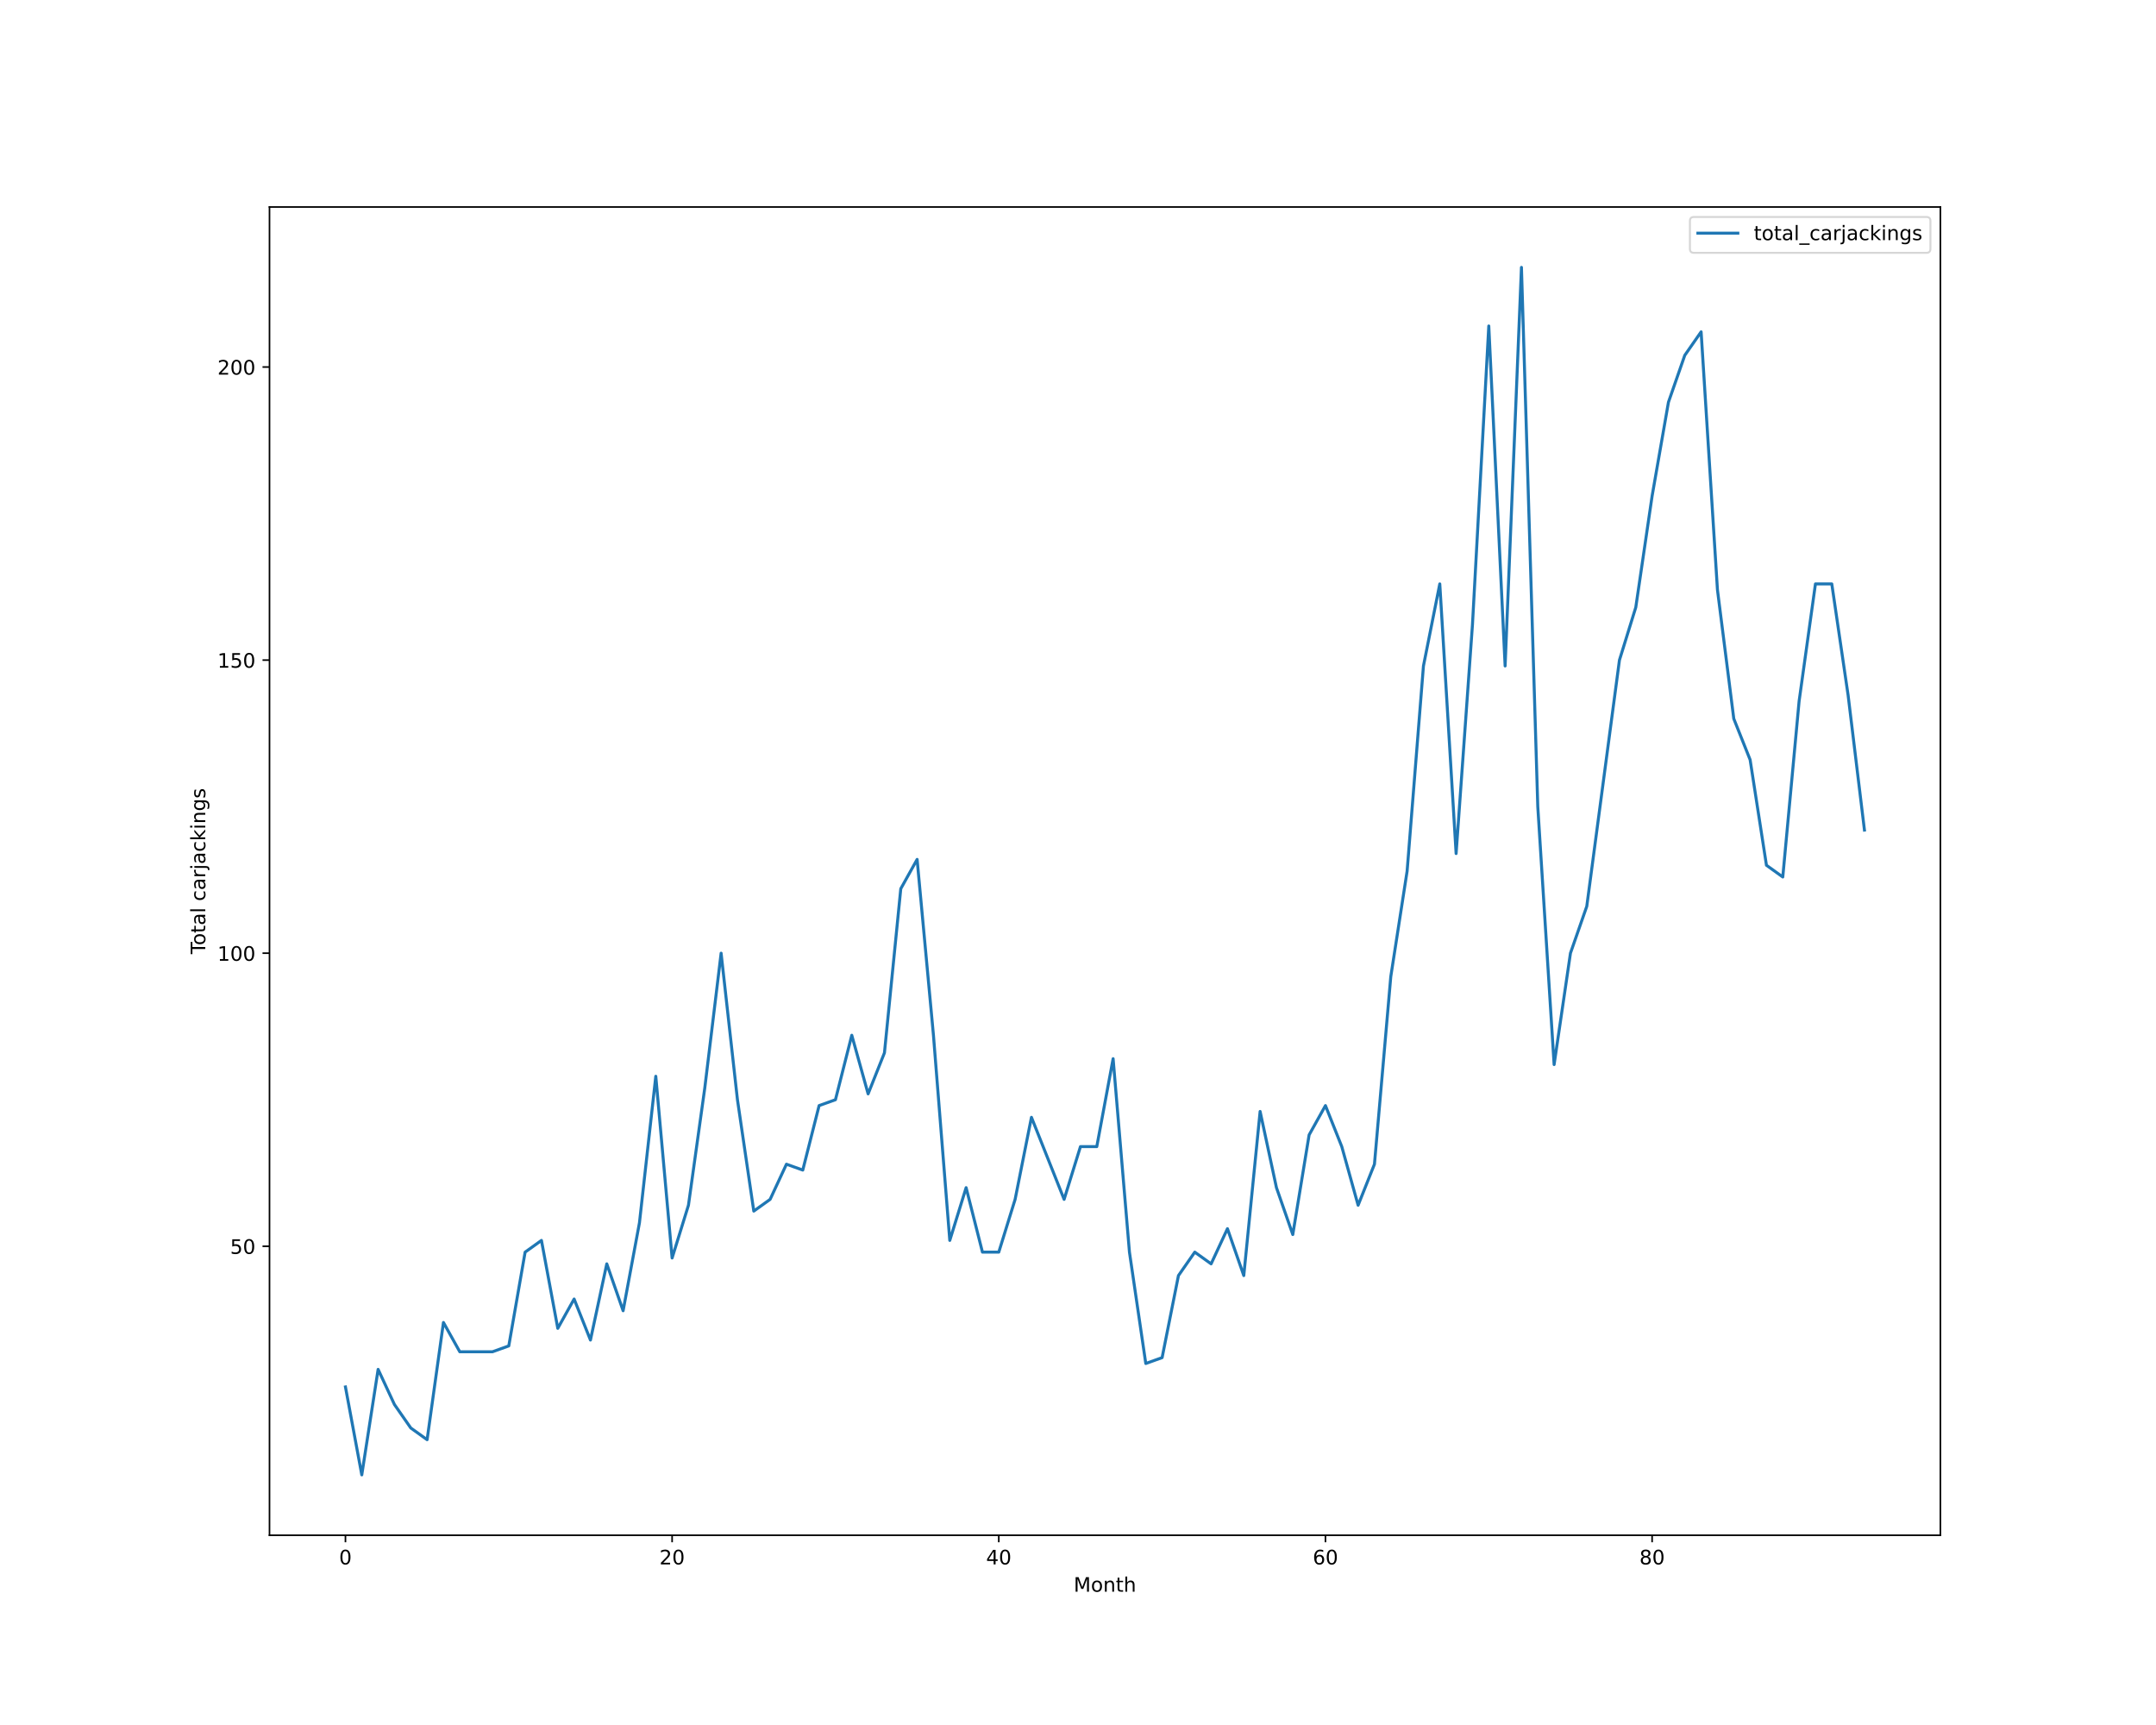
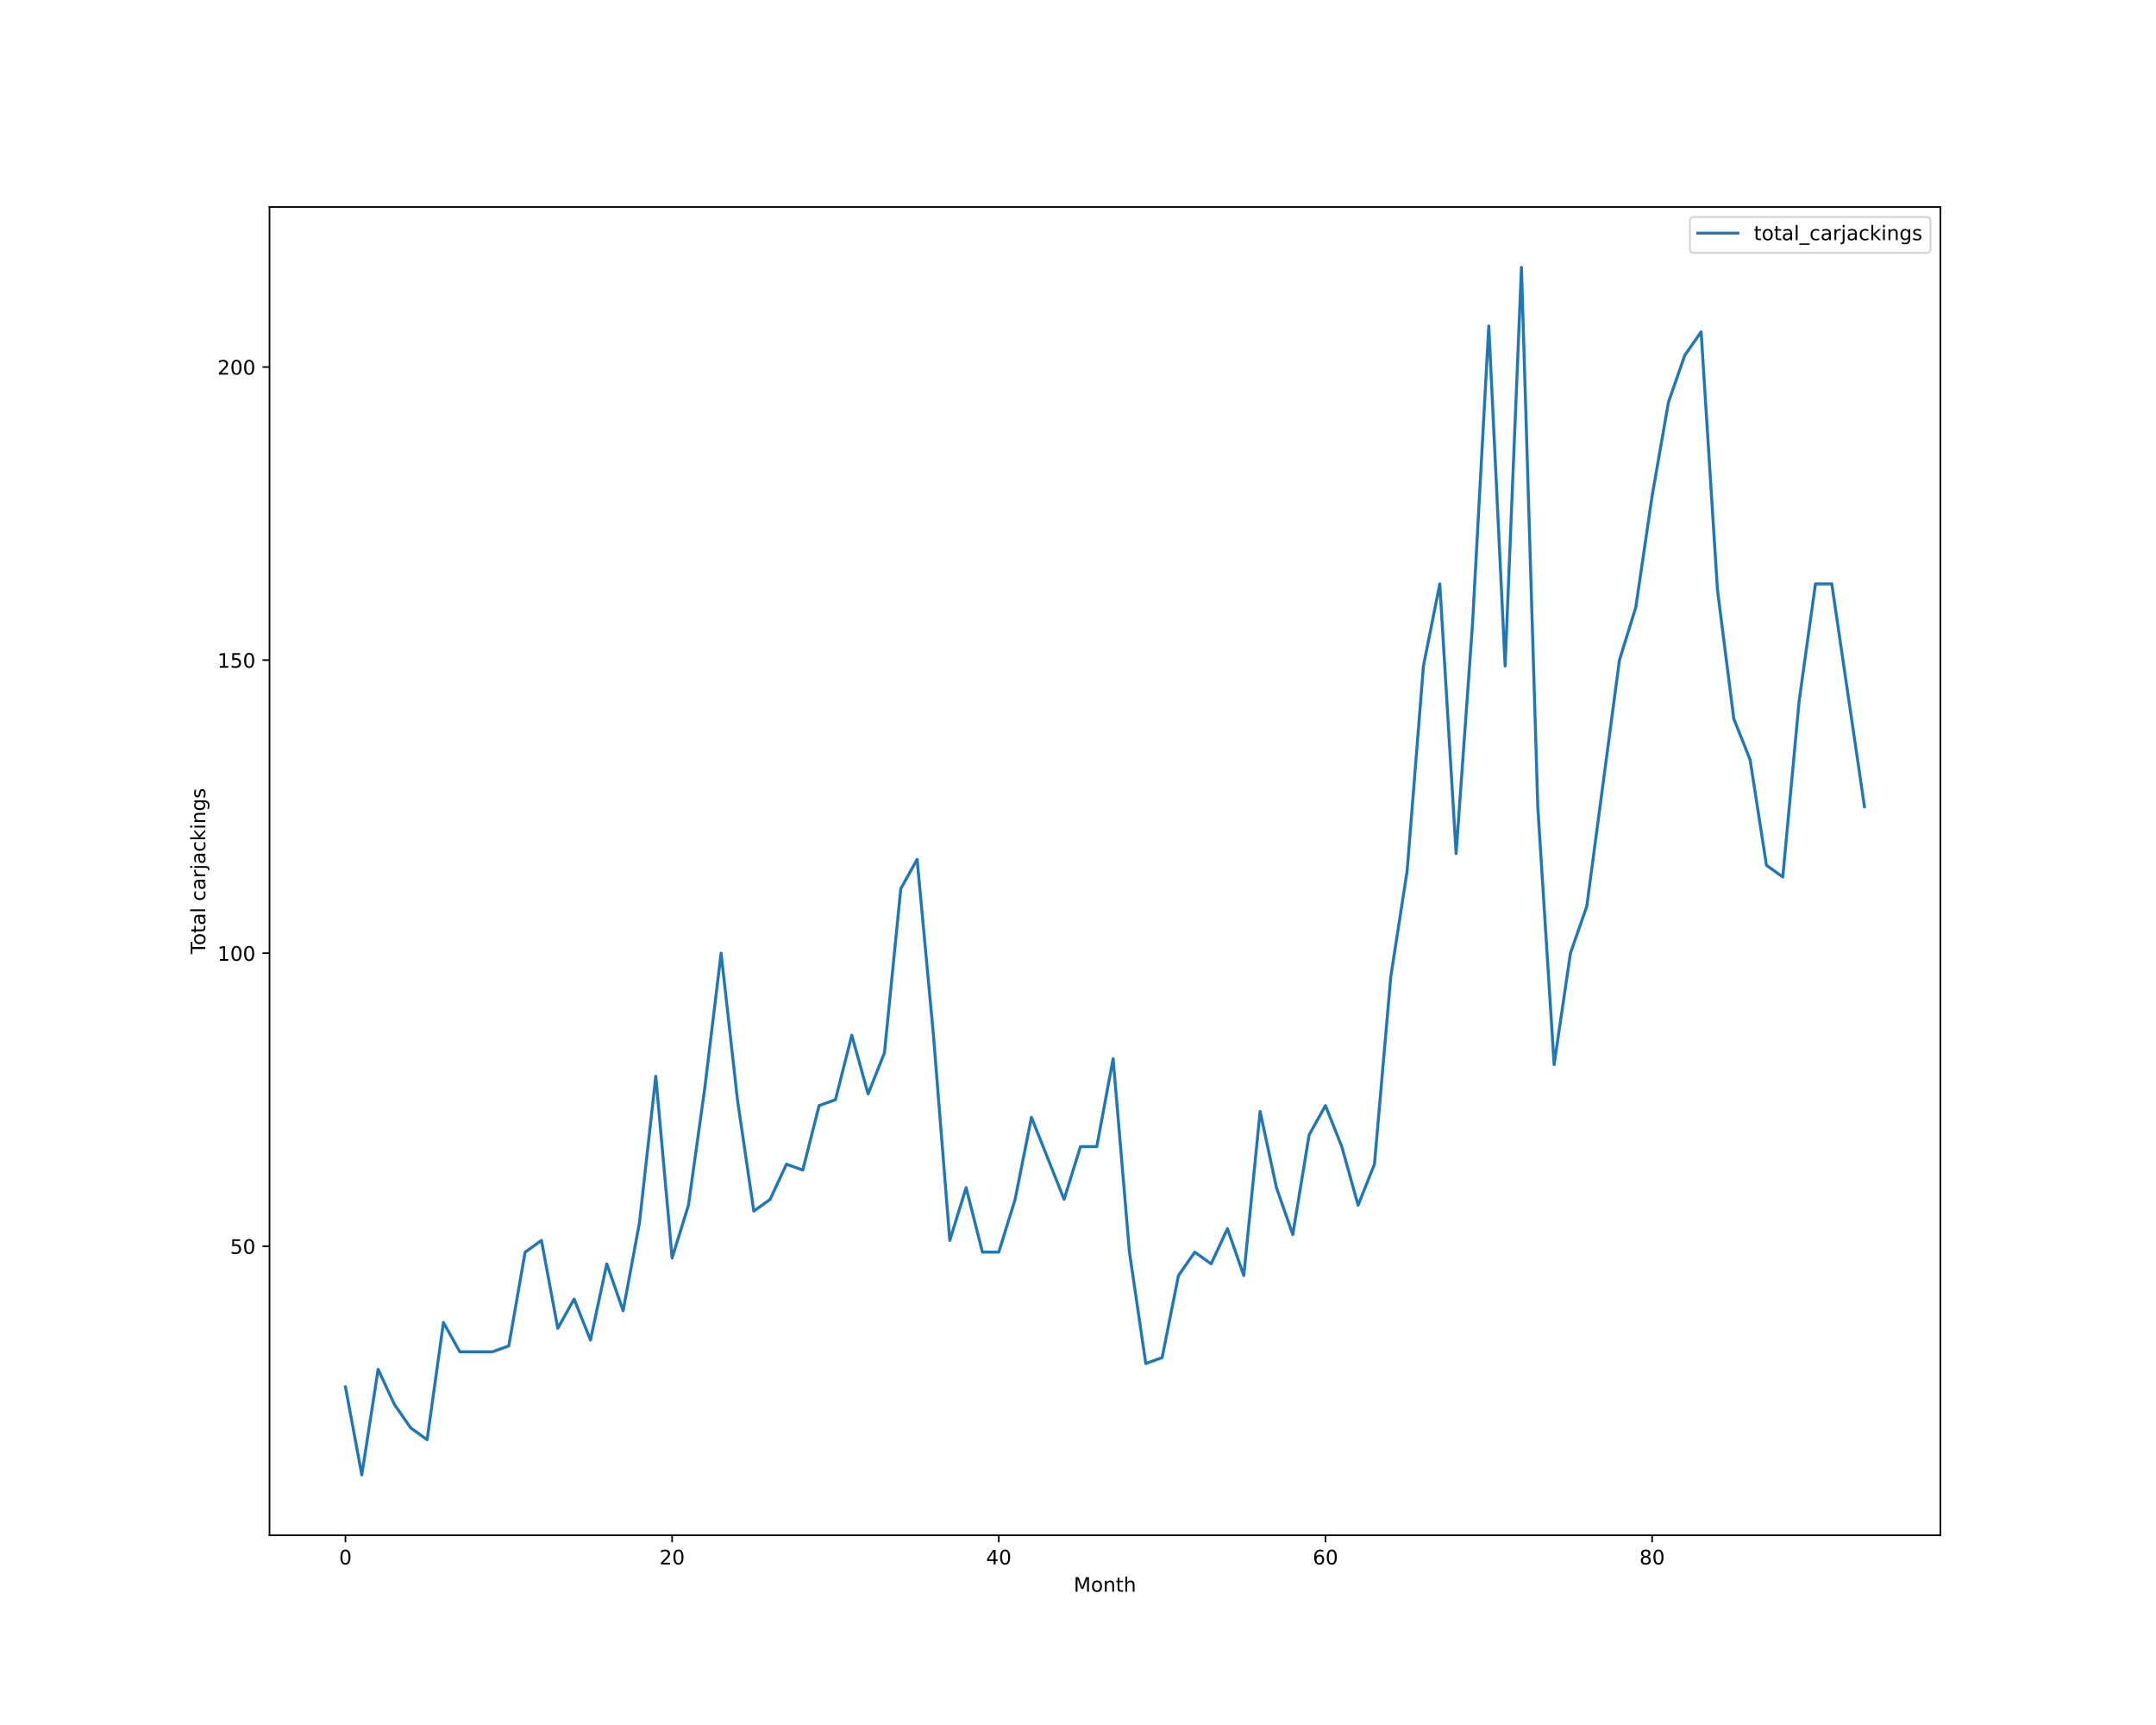
<svg xmlns="http://www.w3.org/2000/svg" xmlns:xlink="http://www.w3.org/1999/xlink" height="864pt" version="1.1" viewBox="0 0 1080 864" width="1080pt">
  <defs>
    <style type="text/css">*{stroke-linecap:butt;stroke-linejoin:round;}</style>
  </defs>
  <g id="figure_1">
    <g id="patch_1">
      <path d="M 0 864  L 1080 864  L 1080 0  L 0 0  z " style="fill:#ffffff;" />
    </g>
    <g id="axes_1">
      <g id="patch_2">
        <path d="M 135 768.96  L 972 768.96  L 972 103.68  L 135 103.68  z " style="fill:#ffffff;" />
      </g>
      <g id="matplotlib.axis_1">
        <g id="xtick_1">
          <g id="line2d_1">
            <defs>
-               <path d="M 0 0  L 0 3.5  " id="m67d13a32c9" style="stroke:#000000;stroke-width:0.8;" />
-             </defs>
-             <g>
-               <use style="stroke:#000000;stroke-width:0.8;" x="173.045" xlink:href="#m67d13a32c9" y="768.96" />
+               <path d="M 0 0  L 0 3.5  " id="mf35cf760ec" style="stroke:#000000;stroke-width:0.8;" />
+             </defs>
+             <g>
+               <use style="stroke:#000000;stroke-width:0.8;" x="173.045" xlink:href="#mf35cf760ec" y="768.96" />
            </g>
          </g>
          <g id="text_1">
            <g transform="translate(169.8642 783.5584)scale(0.1 -0.1)">
              <defs>
                <path d="M 2034 4250  Q 1547 4250 1301 3770  Q 1056 3291 1056 2328  Q 1056 1369 1301 889  Q 1547 409 2034 409  Q 2525 409 2770 889  Q 3016 1369 3016 2328  Q 3016 3291 2770 3770  Q 2525 4250 2034 4250  z M 2034 4750  Q 2819 4750 3233 4129  Q 3647 3509 3647 2328  Q 3647 1150 3233 529  Q 2819 -91 2034 -91  Q 1250 -91 836 529  Q 422 1150 422 2328  Q 422 3509 836 4129  Q 1250 4750 2034 4750  z " id="DejaVuSans-30" transform="scale(0.015625)" />
              </defs>
              <use xlink:href="#DejaVuSans-30" />
            </g>
          </g>
        </g>
        <g id="xtick_2">
          <g id="line2d_2">
            <g>
-               <use style="stroke:#000000;stroke-width:0.8;" x="336.682" xlink:href="#m67d13a32c9" y="768.96" />
+               <use style="stroke:#000000;stroke-width:0.8;" x="336.682" xlink:href="#mf35cf760ec" y="768.96" />
            </g>
          </g>
          <g id="text_2">
            <g transform="translate(330.3193 783.5584)scale(0.1 -0.1)">
              <defs>
                <path d="M 1228 531  L 3431 531  L 3431 0  L 469 0  L 469 531  Q 828 903 1448 1529  Q 2069 2156 2228 2338  Q 2531 2678 2651 2914  Q 2772 3150 2772 3378  Q 2772 3750 2511 3984  Q 2250 4219 1831 4219  Q 1534 4219 1204 4116  Q 875 4013 500 3803  L 500 4441  Q 881 4594 1212 4672  Q 1544 4750 1819 4750  Q 2544 4750 2975 4387  Q 3406 4025 3406 3419  Q 3406 3131 3298 2873  Q 3191 2616 2906 2266  Q 2828 2175 2409 1742  Q 1991 1309 1228 531  z " id="DejaVuSans-32" transform="scale(0.015625)" />
              </defs>
              <use xlink:href="#DejaVuSans-32" />
              <use x="63.623" xlink:href="#DejaVuSans-30" />
            </g>
          </g>
        </g>
        <g id="xtick_3">
          <g id="line2d_3">
            <g>
-               <use style="stroke:#000000;stroke-width:0.8;" x="500.318" xlink:href="#m67d13a32c9" y="768.96" />
+               <use style="stroke:#000000;stroke-width:0.8;" x="500.318" xlink:href="#mf35cf760ec" y="768.96" />
            </g>
          </g>
          <g id="text_3">
            <g transform="translate(493.9557 783.5584)scale(0.1 -0.1)">
              <defs>
                <path d="M 2419 4116  L 825 1625  L 2419 1625  L 2419 4116  z M 2253 4666  L 3047 4666  L 3047 1625  L 3713 1625  L 3713 1100  L 3047 1100  L 3047 0  L 2419 0  L 2419 1100  L 313 1100  L 313 1709  L 2253 4666  z " id="DejaVuSans-34" transform="scale(0.015625)" />
              </defs>
              <use xlink:href="#DejaVuSans-34" />
              <use x="63.623" xlink:href="#DejaVuSans-30" />
            </g>
          </g>
        </g>
        <g id="xtick_4">
          <g id="line2d_4">
            <g>
-               <use style="stroke:#000000;stroke-width:0.8;" x="663.955" xlink:href="#m67d13a32c9" y="768.96" />
+               <use style="stroke:#000000;stroke-width:0.8;" x="663.955" xlink:href="#mf35cf760ec" y="768.96" />
            </g>
          </g>
          <g id="text_4">
            <g transform="translate(657.592 783.5584)scale(0.1 -0.1)">
              <defs>
                <path d="M 2113 2584  Q 1688 2584 1439 2293  Q 1191 2003 1191 1497  Q 1191 994 1439 701  Q 1688 409 2113 409  Q 2538 409 2786 701  Q 3034 994 3034 1497  Q 3034 2003 2786 2293  Q 2538 2584 2113 2584  z M 3366 4563  L 3366 3988  Q 3128 4100 2886 4159  Q 2644 4219 2406 4219  Q 1781 4219 1451 3797  Q 1122 3375 1075 2522  Q 1259 2794 1537 2939  Q 1816 3084 2150 3084  Q 2853 3084 3261 2657  Q 3669 2231 3669 1497  Q 3669 778 3244 343  Q 2819 -91 2113 -91  Q 1303 -91 875 529  Q 447 1150 447 2328  Q 447 3434 972 4092  Q 1497 4750 2381 4750  Q 2619 4750 2861 4703  Q 3103 4656 3366 4563  z " id="DejaVuSans-36" transform="scale(0.015625)" />
              </defs>
              <use xlink:href="#DejaVuSans-36" />
              <use x="63.623" xlink:href="#DejaVuSans-30" />
            </g>
          </g>
        </g>
        <g id="xtick_5">
          <g id="line2d_5">
            <g>
-               <use style="stroke:#000000;stroke-width:0.8;" x="827.591" xlink:href="#m67d13a32c9" y="768.96" />
+               <use style="stroke:#000000;stroke-width:0.8;" x="827.591" xlink:href="#mf35cf760ec" y="768.96" />
            </g>
          </g>
          <g id="text_5">
            <g transform="translate(821.2284 783.5584)scale(0.1 -0.1)">
              <defs>
                <path d="M 2034 2216  Q 1584 2216 1326 1975  Q 1069 1734 1069 1313  Q 1069 891 1326 650  Q 1584 409 2034 409  Q 2484 409 2743 651  Q 3003 894 3003 1313  Q 3003 1734 2745 1975  Q 2488 2216 2034 2216  z M 1403 2484  Q 997 2584 770 2862  Q 544 3141 544 3541  Q 544 4100 942 4425  Q 1341 4750 2034 4750  Q 2731 4750 3128 4425  Q 3525 4100 3525 3541  Q 3525 3141 3298 2862  Q 3072 2584 2669 2484  Q 3125 2378 3379 2068  Q 3634 1759 3634 1313  Q 3634 634 3220 271  Q 2806 -91 2034 -91  Q 1263 -91 848 271  Q 434 634 434 1313  Q 434 1759 690 2068  Q 947 2378 1403 2484  z M 1172 3481  Q 1172 3119 1398 2916  Q 1625 2713 2034 2713  Q 2441 2713 2670 2916  Q 2900 3119 2900 3481  Q 2900 3844 2670 4047  Q 2441 4250 2034 4250  Q 1625 4250 1398 4047  Q 1172 3844 1172 3481  z " id="DejaVuSans-38" transform="scale(0.015625)" />
              </defs>
              <use xlink:href="#DejaVuSans-38" />
              <use x="63.623" xlink:href="#DejaVuSans-30" />
            </g>
          </g>
        </g>
        <g id="text_6">
          <g transform="translate(537.8289 797.2366)scale(0.1 -0.1)">
            <defs>
              <path d="M 628 4666  L 1569 4666  L 2759 1491  L 3956 4666  L 4897 4666  L 4897 0  L 4281 0  L 4281 4097  L 3078 897  L 2444 897  L 1241 4097  L 1241 0  L 628 0  L 628 4666  z " id="DejaVuSans-4d" transform="scale(0.015625)" />
              <path d="M 1959 3097  Q 1497 3097 1228 2736  Q 959 2375 959 1747  Q 959 1119 1226 758  Q 1494 397 1959 397  Q 2419 397 2687 759  Q 2956 1122 2956 1747  Q 2956 2369 2687 2733  Q 2419 3097 1959 3097  z M 1959 3584  Q 2709 3584 3137 3096  Q 3566 2609 3566 1747  Q 3566 888 3137 398  Q 2709 -91 1959 -91  Q 1206 -91 779 398  Q 353 888 353 1747  Q 353 2609 779 3096  Q 1206 3584 1959 3584  z " id="DejaVuSans-6f" transform="scale(0.015625)" />
              <path d="M 3513 2113  L 3513 0  L 2938 0  L 2938 2094  Q 2938 2591 2744 2837  Q 2550 3084 2163 3084  Q 1697 3084 1428 2787  Q 1159 2491 1159 1978  L 1159 0  L 581 0  L 581 3500  L 1159 3500  L 1159 2956  Q 1366 3272 1645 3428  Q 1925 3584 2291 3584  Q 2894 3584 3203 3211  Q 3513 2838 3513 2113  z " id="DejaVuSans-6e" transform="scale(0.015625)" />
              <path d="M 1172 4494  L 1172 3500  L 2356 3500  L 2356 3053  L 1172 3053  L 1172 1153  Q 1172 725 1289 603  Q 1406 481 1766 481  L 2356 481  L 2356 0  L 1766 0  Q 1100 0 847 248  Q 594 497 594 1153  L 594 3053  L 172 3053  L 172 3500  L 594 3500  L 594 4494  L 1172 4494  z " id="DejaVuSans-74" transform="scale(0.015625)" />
              <path d="M 3513 2113  L 3513 0  L 2938 0  L 2938 2094  Q 2938 2591 2744 2837  Q 2550 3084 2163 3084  Q 1697 3084 1428 2787  Q 1159 2491 1159 1978  L 1159 0  L 581 0  L 581 4863  L 1159 4863  L 1159 2956  Q 1366 3272 1645 3428  Q 1925 3584 2291 3584  Q 2894 3584 3203 3211  Q 3513 2838 3513 2113  z " id="DejaVuSans-68" transform="scale(0.015625)" />
            </defs>
            <use xlink:href="#DejaVuSans-4d" />
            <use x="86.279" xlink:href="#DejaVuSans-6f" />
            <use x="147.461" xlink:href="#DejaVuSans-6e" />
            <use x="210.84" xlink:href="#DejaVuSans-74" />
            <use x="250.049" xlink:href="#DejaVuSans-68" />
          </g>
        </g>
      </g>
      <g id="matplotlib.axis_2">
        <g id="ytick_1">
          <g id="line2d_6">
            <defs>
-               <path d="M 0 0  L -3.5 0  " id="m883b8a0f7c" style="stroke:#000000;stroke-width:0.8;" />
-             </defs>
-             <g>
-               <use style="stroke:#000000;stroke-width:0.8;" x="135" xlink:href="#m883b8a0f7c" y="624.219" />
+               <path d="M 0 0  L -3.5 0  " id="mbdcb0392e3" style="stroke:#000000;stroke-width:0.8;" />
+             </defs>
+             <g>
+               <use style="stroke:#000000;stroke-width:0.8;" x="135" xlink:href="#mbdcb0392e3" y="624.219" />
            </g>
          </g>
          <g id="text_7">
            <g transform="translate(115.275 628.0182)scale(0.1 -0.1)">
              <defs>
                <path d="M 691 4666  L 3169 4666  L 3169 4134  L 1269 4134  L 1269 2991  Q 1406 3038 1543 3061  Q 1681 3084 1819 3084  Q 2600 3084 3056 2656  Q 3513 2228 3513 1497  Q 3513 744 3044 326  Q 2575 -91 1722 -91  Q 1428 -91 1123 -41  Q 819 9 494 109  L 494 744  Q 775 591 1075 516  Q 1375 441 1709 441  Q 2250 441 2565 725  Q 2881 1009 2881 1497  Q 2881 1984 2565 2268  Q 2250 2553 1709 2553  Q 1456 2553 1204 2497  Q 953 2441 691 2322  L 691 4666  z " id="DejaVuSans-35" transform="scale(0.015625)" />
              </defs>
              <use xlink:href="#DejaVuSans-35" />
              <use x="63.623" xlink:href="#DejaVuSans-30" />
            </g>
          </g>
        </g>
        <g id="ytick_2">
          <g id="line2d_7">
            <g>
-               <use style="stroke:#000000;stroke-width:0.8;" x="135" xlink:href="#m883b8a0f7c" y="477.423" />
+               <use style="stroke:#000000;stroke-width:0.8;" x="135" xlink:href="#mbdcb0392e3" y="477.423" />
            </g>
          </g>
          <g id="text_8">
            <g transform="translate(108.9125 481.2221)scale(0.1 -0.1)">
              <defs>
                <path d="M 794 531  L 1825 531  L 1825 4091  L 703 3866  L 703 4441  L 1819 4666  L 2450 4666  L 2450 531  L 3481 531  L 3481 0  L 794 0  L 794 531  z " id="DejaVuSans-31" transform="scale(0.015625)" />
              </defs>
              <use xlink:href="#DejaVuSans-31" />
              <use x="63.623" xlink:href="#DejaVuSans-30" />
              <use x="127.246" xlink:href="#DejaVuSans-30" />
            </g>
          </g>
        </g>
        <g id="ytick_3">
          <g id="line2d_8">
            <g>
-               <use style="stroke:#000000;stroke-width:0.8;" x="135" xlink:href="#m883b8a0f7c" y="330.627" />
+               <use style="stroke:#000000;stroke-width:0.8;" x="135" xlink:href="#mbdcb0392e3" y="330.627" />
            </g>
          </g>
          <g id="text_9">
            <g transform="translate(108.9125 334.426)scale(0.1 -0.1)">
              <use xlink:href="#DejaVuSans-31" />
              <use x="63.623" xlink:href="#DejaVuSans-35" />
              <use x="127.246" xlink:href="#DejaVuSans-30" />
            </g>
          </g>
        </g>
        <g id="ytick_4">
          <g id="line2d_9">
            <g>
-               <use style="stroke:#000000;stroke-width:0.8;" x="135" xlink:href="#m883b8a0f7c" y="183.831" />
+               <use style="stroke:#000000;stroke-width:0.8;" x="135" xlink:href="#mbdcb0392e3" y="183.831" />
            </g>
          </g>
          <g id="text_10">
            <g transform="translate(108.9125 187.6299)scale(0.1 -0.1)">
              <use xlink:href="#DejaVuSans-32" />
              <use x="63.623" xlink:href="#DejaVuSans-30" />
              <use x="127.246" xlink:href="#DejaVuSans-30" />
            </g>
          </g>
        </g>
        <g id="text_11">
          <g transform="translate(102.8328 477.8888)rotate(-90)scale(0.1 -0.1)">
            <defs>
              <path d="M -19 4666  L 3928 4666  L 3928 4134  L 2272 4134  L 2272 0  L 1638 0  L 1638 4134  L -19 4134  L -19 4666  z " id="DejaVuSans-54" transform="scale(0.015625)" />
              <path d="M 2194 1759  Q 1497 1759 1228 1600  Q 959 1441 959 1056  Q 959 750 1161 570  Q 1363 391 1709 391  Q 2188 391 2477 730  Q 2766 1069 2766 1631  L 2766 1759  L 2194 1759  z M 3341 1997  L 3341 0  L 2766 0  L 2766 531  Q 2569 213 2275 61  Q 1981 -91 1556 -91  Q 1019 -91 701 211  Q 384 513 384 1019  Q 384 1609 779 1909  Q 1175 2209 1959 2209  L 2766 2209  L 2766 2266  Q 2766 2663 2505 2880  Q 2244 3097 1772 3097  Q 1472 3097 1187 3025  Q 903 2953 641 2809  L 641 3341  Q 956 3463 1253 3523  Q 1550 3584 1831 3584  Q 2591 3584 2966 3190  Q 3341 2797 3341 1997  z " id="DejaVuSans-61" transform="scale(0.015625)" />
              <path d="M 603 4863  L 1178 4863  L 1178 0  L 603 0  L 603 4863  z " id="DejaVuSans-6c" transform="scale(0.015625)" />
              <path id="DejaVuSans-20" transform="scale(0.015625)" />
              <path d="M 3122 3366  L 3122 2828  Q 2878 2963 2633 3030  Q 2388 3097 2138 3097  Q 1578 3097 1268 2742  Q 959 2388 959 1747  Q 959 1106 1268 751  Q 1578 397 2138 397  Q 2388 397 2633 464  Q 2878 531 3122 666  L 3122 134  Q 2881 22 2623 -34  Q 2366 -91 2075 -91  Q 1284 -91 818 406  Q 353 903 353 1747  Q 353 2603 823 3093  Q 1294 3584 2113 3584  Q 2378 3584 2631 3529  Q 2884 3475 3122 3366  z " id="DejaVuSans-63" transform="scale(0.015625)" />
              <path d="M 2631 2963  Q 2534 3019 2420 3045  Q 2306 3072 2169 3072  Q 1681 3072 1420 2755  Q 1159 2438 1159 1844  L 1159 0  L 581 0  L 581 3500  L 1159 3500  L 1159 2956  Q 1341 3275 1631 3429  Q 1922 3584 2338 3584  Q 2397 3584 2469 3576  Q 2541 3569 2628 3553  L 2631 2963  z " id="DejaVuSans-72" transform="scale(0.015625)" />
              <path d="M 603 3500  L 1178 3500  L 1178 -63  Q 1178 -731 923 -1031  Q 669 -1331 103 -1331  L -116 -1331  L -116 -844  L 38 -844  Q 366 -844 484 -692  Q 603 -541 603 -63  L 603 3500  z M 603 4863  L 1178 4863  L 1178 4134  L 603 4134  L 603 4863  z " id="DejaVuSans-6a" transform="scale(0.015625)" />
              <path d="M 581 4863  L 1159 4863  L 1159 1991  L 2875 3500  L 3609 3500  L 1753 1863  L 3688 0  L 2938 0  L 1159 1709  L 1159 0  L 581 0  L 581 4863  z " id="DejaVuSans-6b" transform="scale(0.015625)" />
              <path d="M 603 3500  L 1178 3500  L 1178 0  L 603 0  L 603 3500  z M 603 4863  L 1178 4863  L 1178 4134  L 603 4134  L 603 4863  z " id="DejaVuSans-69" transform="scale(0.015625)" />
              <path d="M 2906 1791  Q 2906 2416 2648 2759  Q 2391 3103 1925 3103  Q 1463 3103 1205 2759  Q 947 2416 947 1791  Q 947 1169 1205 825  Q 1463 481 1925 481  Q 2391 481 2648 825  Q 2906 1169 2906 1791  z M 3481 434  Q 3481 -459 3084 -895  Q 2688 -1331 1869 -1331  Q 1566 -1331 1297 -1286  Q 1028 -1241 775 -1147  L 775 -588  Q 1028 -725 1275 -790  Q 1522 -856 1778 -856  Q 2344 -856 2625 -561  Q 2906 -266 2906 331  L 2906 616  Q 2728 306 2450 153  Q 2172 0 1784 0  Q 1141 0 747 490  Q 353 981 353 1791  Q 353 2603 747 3093  Q 1141 3584 1784 3584  Q 2172 3584 2450 3431  Q 2728 3278 2906 2969  L 2906 3500  L 3481 3500  L 3481 434  z " id="DejaVuSans-67" transform="scale(0.015625)" />
              <path d="M 2834 3397  L 2834 2853  Q 2591 2978 2328 3040  Q 2066 3103 1784 3103  Q 1356 3103 1142 2972  Q 928 2841 928 2578  Q 928 2378 1081 2264  Q 1234 2150 1697 2047  L 1894 2003  Q 2506 1872 2764 1633  Q 3022 1394 3022 966  Q 3022 478 2636 193  Q 2250 -91 1575 -91  Q 1294 -91 989 -36  Q 684 19 347 128  L 347 722  Q 666 556 975 473  Q 1284 391 1588 391  Q 1994 391 2212 530  Q 2431 669 2431 922  Q 2431 1156 2273 1281  Q 2116 1406 1581 1522  L 1381 1569  Q 847 1681 609 1914  Q 372 2147 372 2553  Q 372 3047 722 3315  Q 1072 3584 1716 3584  Q 2034 3584 2315 3537  Q 2597 3491 2834 3397  z " id="DejaVuSans-73" transform="scale(0.015625)" />
            </defs>
            <use xlink:href="#DejaVuSans-54" />
            <use x="44.084" xlink:href="#DejaVuSans-6f" />
            <use x="105.266" xlink:href="#DejaVuSans-74" />
            <use x="144.475" xlink:href="#DejaVuSans-61" />
            <use x="205.754" xlink:href="#DejaVuSans-6c" />
            <use x="233.537" xlink:href="#DejaVuSans-20" />
            <use x="265.324" xlink:href="#DejaVuSans-63" />
            <use x="320.305" xlink:href="#DejaVuSans-61" />
            <use x="381.584" xlink:href="#DejaVuSans-72" />
            <use x="422.697" xlink:href="#DejaVuSans-6a" />
            <use x="450.48" xlink:href="#DejaVuSans-61" />
            <use x="511.76" xlink:href="#DejaVuSans-63" />
            <use x="566.74" xlink:href="#DejaVuSans-6b" />
            <use x="624.65" xlink:href="#DejaVuSans-69" />
            <use x="652.434" xlink:href="#DejaVuSans-6e" />
            <use x="715.812" xlink:href="#DejaVuSans-67" />
            <use x="779.289" xlink:href="#DejaVuSans-73" />
          </g>
        </g>
      </g>
      <g id="line2d_10">
-         <path clip-path="url(#p14e3fb67f5)" d="M 173.045 694.681  L 181.227 738.72  L 189.409 685.873  L 197.591 703.489  L 205.773 715.233  L 213.955 721.104  L 222.136 662.386  L 230.318 677.066  L 238.5 677.066  L 246.682 677.066  L 254.864 674.13  L 263.045 627.155  L 271.227 621.283  L 279.409 665.322  L 287.591 650.642  L 295.773 671.194  L 303.955 633.027  L 312.136 656.514  L 320.318 612.475  L 328.5 539.077  L 336.682 630.091  L 344.864 603.668  L 353.045 544.949  L 361.227 477.423  L 369.409 550.821  L 377.591 606.603  L 385.773 600.732  L 393.955 583.116  L 402.136 586.052  L 410.318 553.757  L 418.5 550.821  L 426.682 518.526  L 434.864 547.885  L 443.045 527.334  L 451.227 445.128  L 459.409 430.448  L 467.591 518.526  L 475.773 621.283  L 483.955 594.86  L 492.136 627.155  L 500.318 627.155  L 508.5 600.732  L 516.682 559.629  L 524.864 580.18  L 533.045 600.732  L 541.227 574.308  L 549.409 574.308  L 557.591 530.27  L 565.773 627.155  L 573.955 682.937  L 582.136 680.002  L 590.318 638.899  L 598.5 627.155  L 606.682 633.027  L 614.864 615.411  L 623.045 638.899  L 631.227 556.693  L 639.409 594.86  L 647.591 618.347  L 655.773 568.437  L 663.955 553.757  L 672.136 574.308  L 680.318 603.668  L 688.5 583.116  L 696.682 489.167  L 704.864 436.32  L 713.045 333.563  L 721.227 292.46  L 729.409 427.512  L 737.591 313.011  L 745.773 163.279  L 753.955 333.563  L 762.136 133.92  L 770.318 404.025  L 778.5 533.205  L 786.682 477.423  L 794.864 453.936  L 803.045 392.281  L 811.227 330.627  L 819.409 304.203  L 827.591 248.421  L 835.773 201.446  L 843.955 177.959  L 852.136 166.215  L 860.318 295.396  L 868.5 359.986  L 876.682 380.537  L 884.864 433.384  L 893.045 439.256  L 901.227 351.178  L 909.409 292.46  L 917.591 292.46  L 925.773 348.242  L 933.955 415.769  " style="fill:none;stroke:#1f77b4;stroke-linecap:square;stroke-width:1.5;" />
+         <path clip-path="url(#peb70835ba7)" d="M 173.045 694.681  L 181.227 738.72  L 189.409 685.873  L 197.591 703.489  L 205.773 715.233  L 213.955 721.104  L 222.136 662.386  L 230.318 677.066  L 238.5 677.066  L 246.682 677.066  L 254.864 674.13  L 263.045 627.155  L 271.227 621.283  L 279.409 665.322  L 287.591 650.642  L 295.773 671.194  L 303.955 633.027  L 312.136 656.514  L 320.318 612.475  L 328.5 539.077  L 336.682 630.091  L 344.864 603.668  L 353.045 544.949  L 361.227 477.423  L 369.409 550.821  L 377.591 606.603  L 385.773 600.732  L 393.955 583.116  L 402.136 586.052  L 410.318 553.757  L 418.5 550.821  L 426.682 518.526  L 434.864 547.885  L 443.045 527.334  L 451.227 445.128  L 459.409 430.448  L 467.591 518.526  L 475.773 621.283  L 483.955 594.86  L 492.136 627.155  L 500.318 627.155  L 508.5 600.732  L 516.682 559.629  L 524.864 580.18  L 533.045 600.732  L 541.227 574.308  L 549.409 574.308  L 557.591 530.27  L 565.773 627.155  L 573.955 682.937  L 582.136 680.002  L 590.318 638.899  L 598.5 627.155  L 606.682 633.027  L 614.864 615.411  L 623.045 638.899  L 631.227 556.693  L 639.409 594.86  L 647.591 618.347  L 655.773 568.437  L 663.955 553.757  L 672.136 574.308  L 680.318 603.668  L 688.5 583.116  L 696.682 489.167  L 704.864 436.32  L 713.045 333.563  L 721.227 292.46  L 729.409 427.512  L 737.591 313.011  L 745.773 163.279  L 753.955 333.563  L 762.136 133.92  L 770.318 404.025  L 778.5 533.205  L 786.682 477.423  L 794.864 453.936  L 803.045 392.281  L 811.227 330.627  L 819.409 304.203  L 827.591 248.421  L 835.773 201.446  L 843.955 177.959  L 852.136 166.215  L 860.318 295.396  L 868.5 359.986  L 876.682 380.537  L 884.864 433.384  L 893.045 439.256  L 901.227 351.178  L 909.409 292.46  L 917.591 292.46  L 925.773 348.242  L 933.955 404.025  " style="fill:none;stroke:#1f77b4;stroke-linecap:square;stroke-width:1.5;" />
      </g>
      <g id="patch_3">
        <path d="M 135 768.96  L 135 103.68  " style="fill:none;stroke:#000000;stroke-linecap:square;stroke-linejoin:miter;stroke-width:0.8;" />
      </g>
      <g id="patch_4">
        <path d="M 972 768.96  L 972 103.68  " style="fill:none;stroke:#000000;stroke-linecap:square;stroke-linejoin:miter;stroke-width:0.8;" />
      </g>
      <g id="patch_5">
        <path d="M 135 768.96  L 972 768.96  " style="fill:none;stroke:#000000;stroke-linecap:square;stroke-linejoin:miter;stroke-width:0.8;" />
      </g>
      <g id="patch_6">
        <path d="M 135 103.68  L 972 103.68  " style="fill:none;stroke:#000000;stroke-linecap:square;stroke-linejoin:miter;stroke-width:0.8;" />
      </g>
      <g id="legend_1">
        <g id="patch_7">
          <path d="M 848.528 126.636  L 965 126.636  Q 967 126.636 967 124.636  L 967 110.68  Q 967 108.68 965 108.68  L 848.528 108.68  Q 846.528 108.68 846.528 110.68  L 846.528 124.636  Q 846.528 126.636 848.528 126.636  z " style="fill:#ffffff;opacity:0.8;stroke:#cccccc;stroke-linejoin:miter;" />
        </g>
        <g id="line2d_11">
          <path d="M 850.528 116.778  L 870.528 116.778  " style="fill:none;stroke:#1f77b4;stroke-linecap:square;stroke-width:1.5;" />
        </g>
        <g id="line2d_12" />
        <g id="text_12">
          <g transform="translate(878.5281 120.2784)scale(0.1 -0.1)">
            <defs>
              <path d="M 3263 -1063  L 3263 -1509  L -63 -1509  L -63 -1063  L 3263 -1063  z " id="DejaVuSans-5f" transform="scale(0.015625)" />
            </defs>
            <use xlink:href="#DejaVuSans-74" />
            <use x="39.209" xlink:href="#DejaVuSans-6f" />
            <use x="100.391" xlink:href="#DejaVuSans-74" />
            <use x="139.6" xlink:href="#DejaVuSans-61" />
            <use x="200.879" xlink:href="#DejaVuSans-6c" />
            <use x="228.662" xlink:href="#DejaVuSans-5f" />
            <use x="278.662" xlink:href="#DejaVuSans-63" />
            <use x="333.643" xlink:href="#DejaVuSans-61" />
            <use x="394.922" xlink:href="#DejaVuSans-72" />
            <use x="436.035" xlink:href="#DejaVuSans-6a" />
            <use x="463.818" xlink:href="#DejaVuSans-61" />
            <use x="525.098" xlink:href="#DejaVuSans-63" />
            <use x="580.078" xlink:href="#DejaVuSans-6b" />
            <use x="637.988" xlink:href="#DejaVuSans-69" />
            <use x="665.771" xlink:href="#DejaVuSans-6e" />
            <use x="729.15" xlink:href="#DejaVuSans-67" />
            <use x="792.627" xlink:href="#DejaVuSans-73" />
          </g>
        </g>
      </g>
    </g>
  </g>
  <defs>
-     <clipPath id="p14e3fb67f5">
+     <clipPath id="peb70835ba7">
      <rect height="665.28" width="837" x="135" y="103.68" />
    </clipPath>
  </defs>
</svg>
